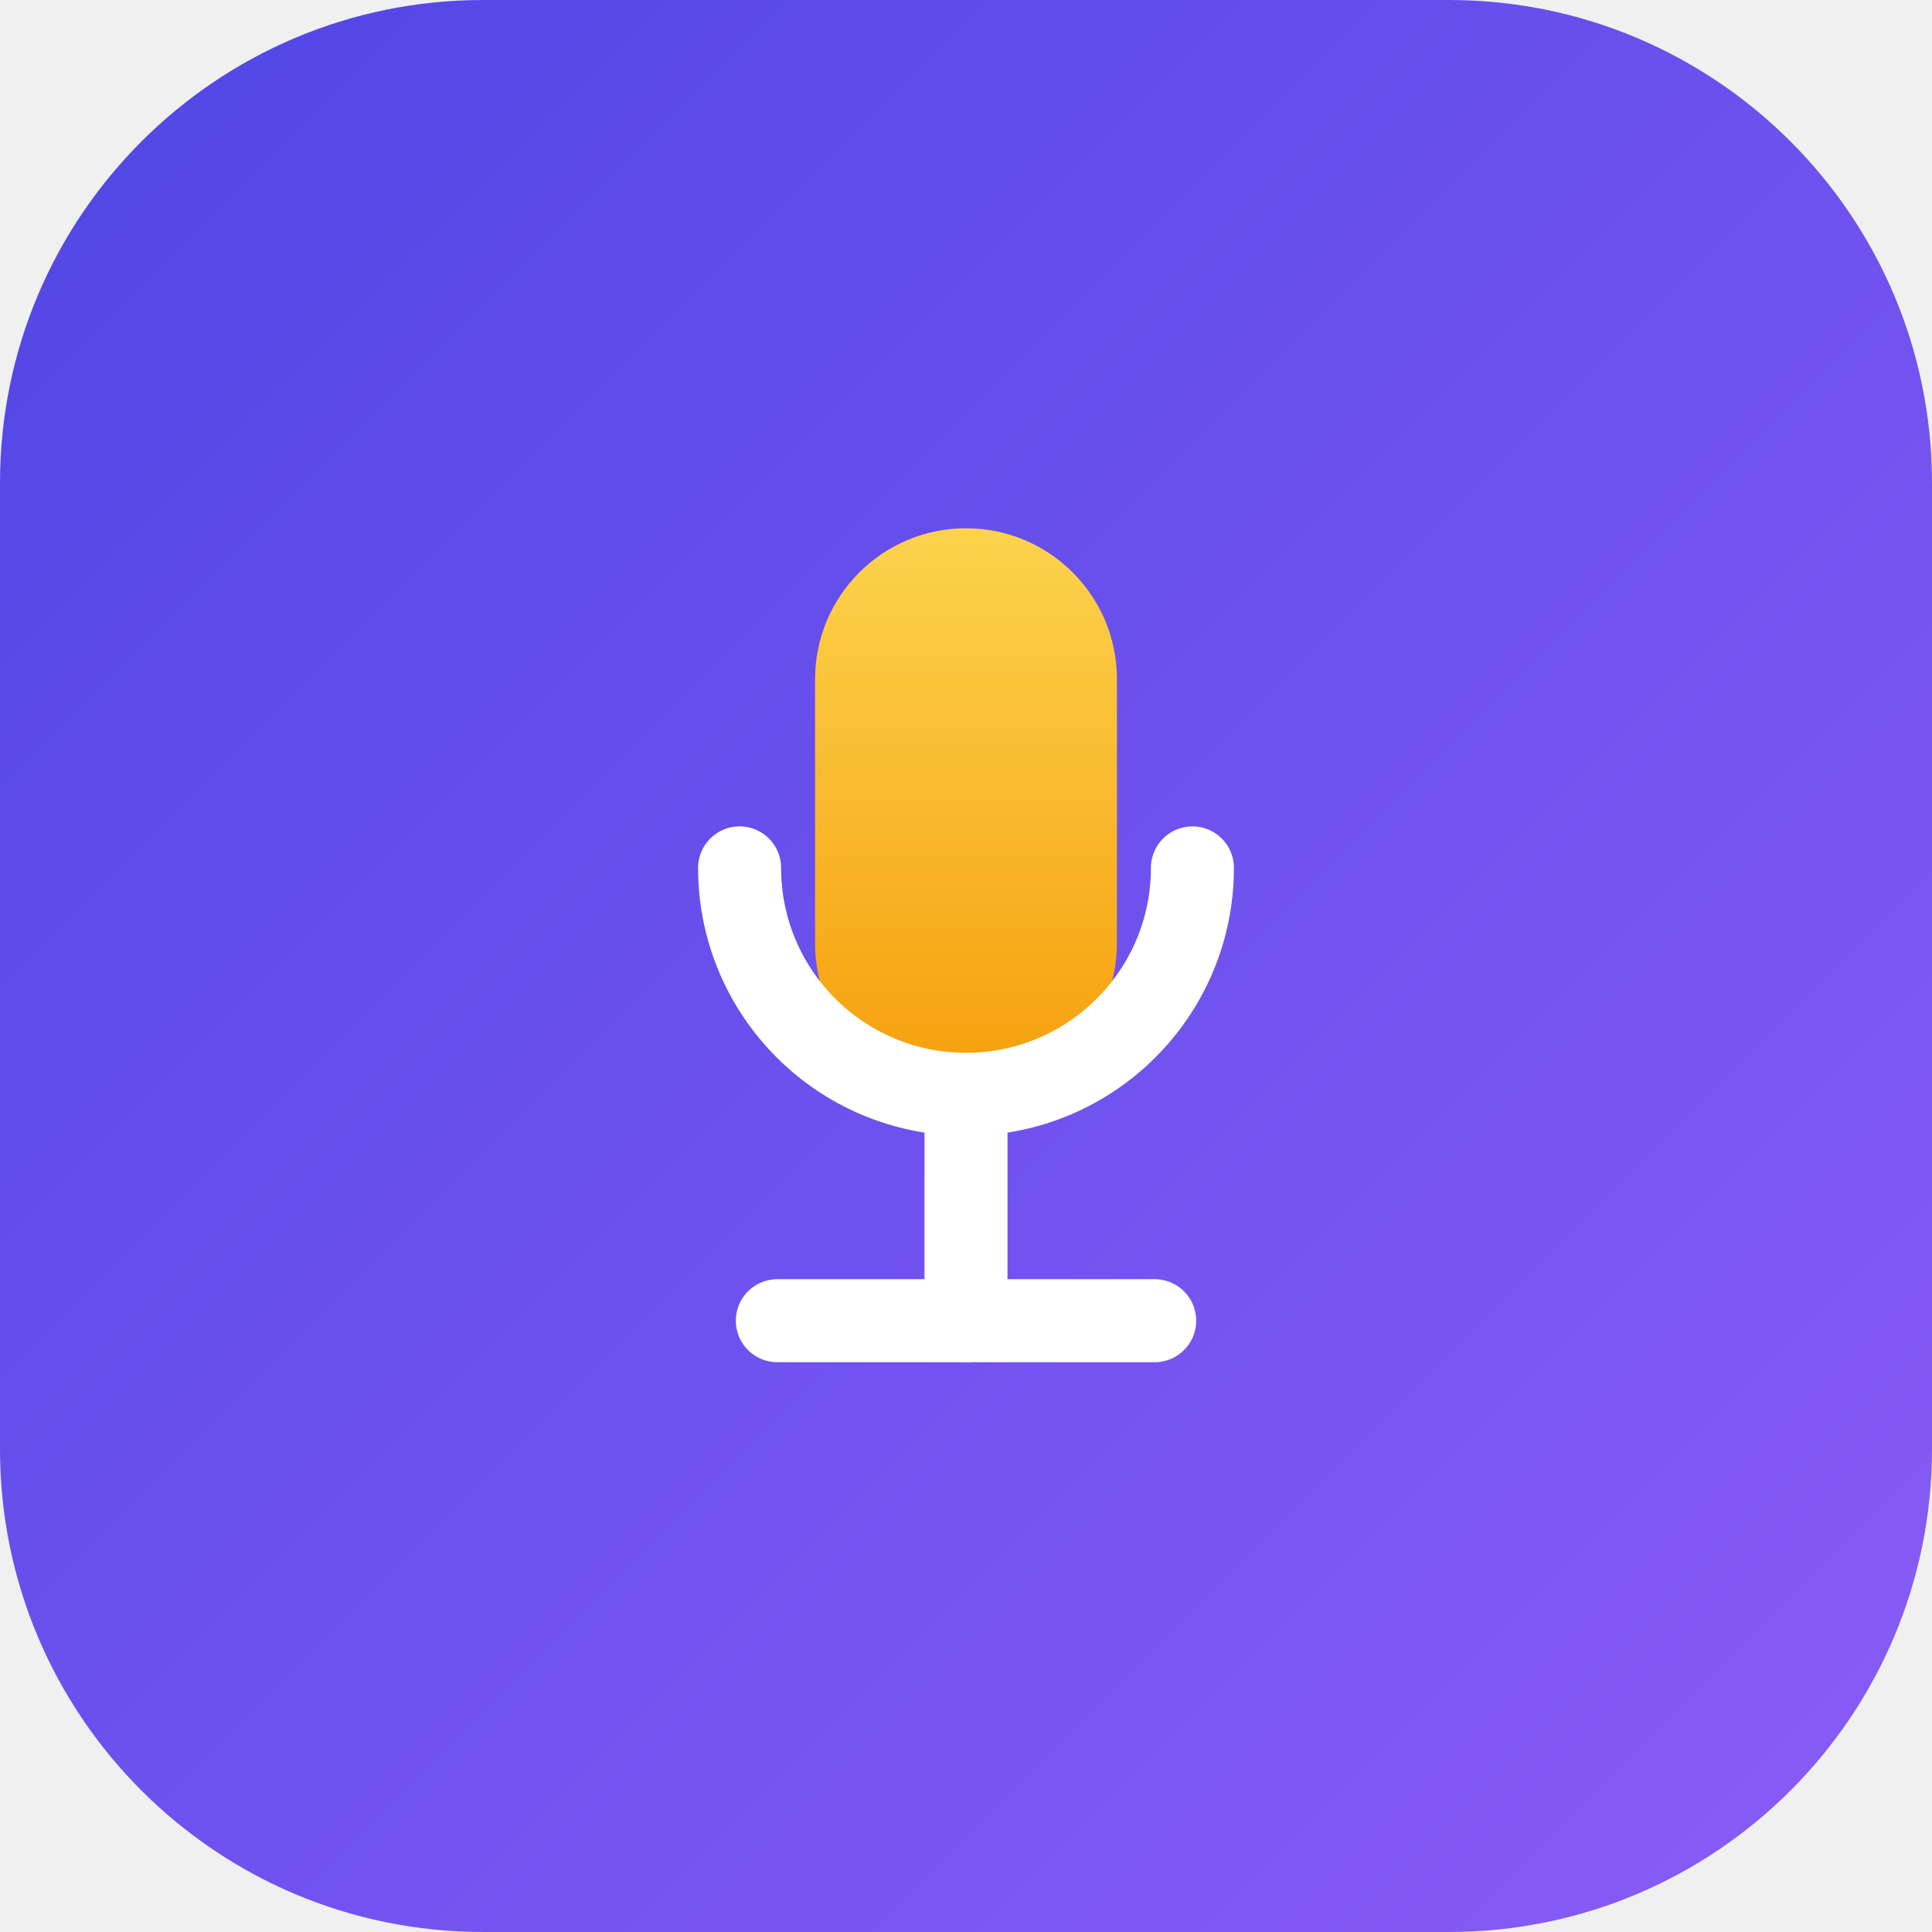
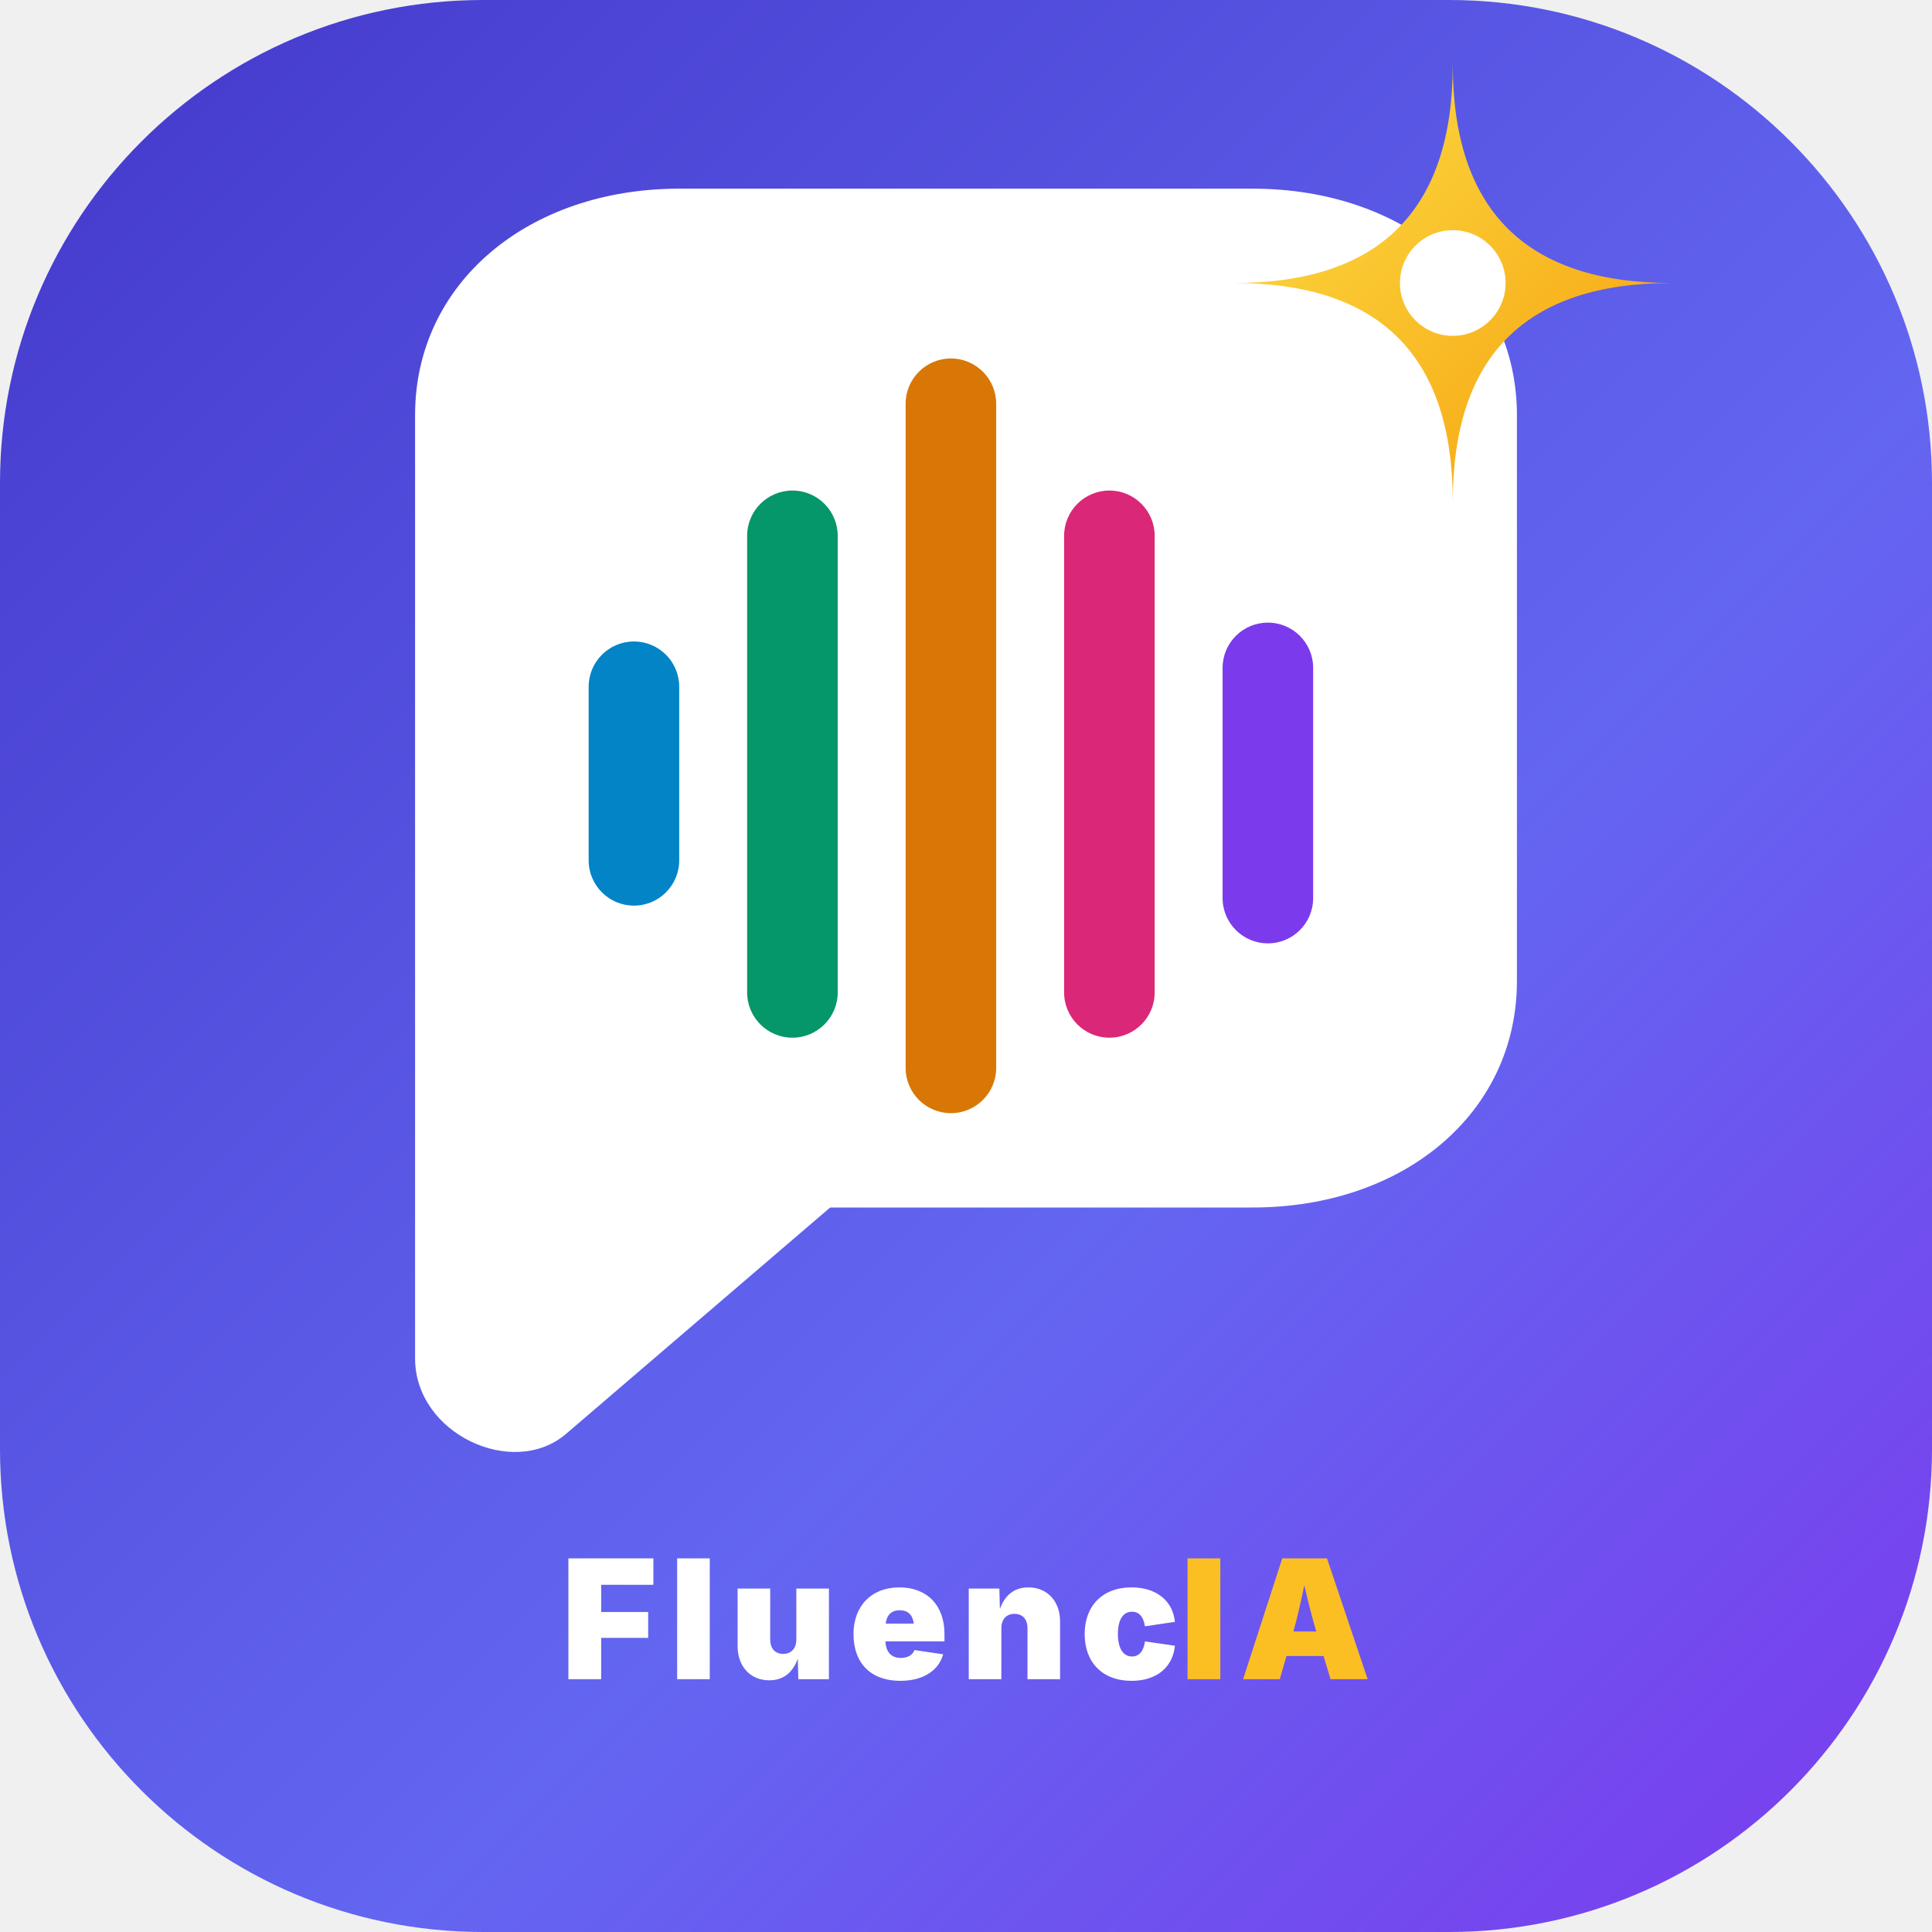
<svg xmlns="http://www.w3.org/2000/svg" viewBox="0 0 512 512" width="64" height="64">
  <defs>
-     <linearGradient id="bgGrad" x1="0%" y1="0%" x2="100%" y2="100%">
-       <stop offset="0%" stop-color="#4F46E5" />
-       <stop offset="100%" stop-color="#8B5CF6" />
+     <linearGradient id="bgFav" x1="0%" y1="0%" x2="100%" y2="100%">
+       <stop offset="0%" stop-color="#4338CA" />
+       <stop offset="60%" stop-color="#6366F1" />
+       <stop offset="100%" stop-color="#7C3AED" />
    </linearGradient>
-     <linearGradient id="micGrad" x1="0%" y1="0%" x2="0%" y2="100%">
-       <stop offset="0%" stop-color="#FCD34D" />
+     <linearGradient id="aiStar" x1="0%" y1="0%" x2="100%" y2="100%">
+       <stop offset="0%" stop-color="#FDE047" />
      <stop offset="100%" stop-color="#F59E0B" />
    </linearGradient>
  </defs>
-   <rect width="512" height="512" rx="128" fill="url(#bgGrad)" />
-   <rect x="216" y="140" width="80" height="150" rx="40" fill="url(#micGrad)" />
-   <path d="M 196 230 A 60 60 0 0 0 316 230" stroke="#FFFFFF" stroke-width="22" stroke-linecap="round" fill="none" />
-   <line x1="256" y1="290" x2="256" y2="350" stroke="#FFFFFF" stroke-width="22" stroke-linecap="round" />
-   <path d="M 206 350 L 306 350" stroke="#FFFFFF" stroke-width="22" stroke-linecap="round" />
+   <rect width="512" height="512" rx="128" fill="url(#bgFav)" />
+   <path d="M 110 110            C 110 75, 140 50, 180 50            L 332 50            C 372 50, 402 75, 402 110            L 402 260            C 402 295, 372 320, 332 320            L 220 320            L 150 380            C 136 392, 110 380, 110 360            Z" fill="#FFFFFF" />
+   <rect x="156" y="170" width="24" height="70" rx="12" fill="#0284C7" />
+   <rect x="198" y="130" width="24" height="145" rx="12" fill="#059669" />
+   <rect x="240" y="95" width="24" height="200" rx="12" fill="#D97706" />
+   <rect x="282" y="130" width="24" height="145" rx="12" fill="#DB2777" />
+   <rect x="324" y="165" width="24" height="85" rx="12" fill="#7C3AED" />
+   <g transform="translate(385, 75)">
+     <path d="M 0 -58 Q 0 0 58 0 Q 0 0 0 58 Q 0 0 -58 0 Q 0 0 0 -58 Z" fill="url(#aiStar)" />
+     <circle cx="0" cy="0" r="14" fill="#FFFFFF" />
+   </g>
+   <text x="256" y="445" font-family="system-ui, -apple-system, sans-serif" font-weight="900" font-size="44" fill="#FFFFFF" text-anchor="middle" letter-spacing="3">
+     Fluenc<tspan fill="#FBBF24">IA</tspan>
+   </text>
</svg>
